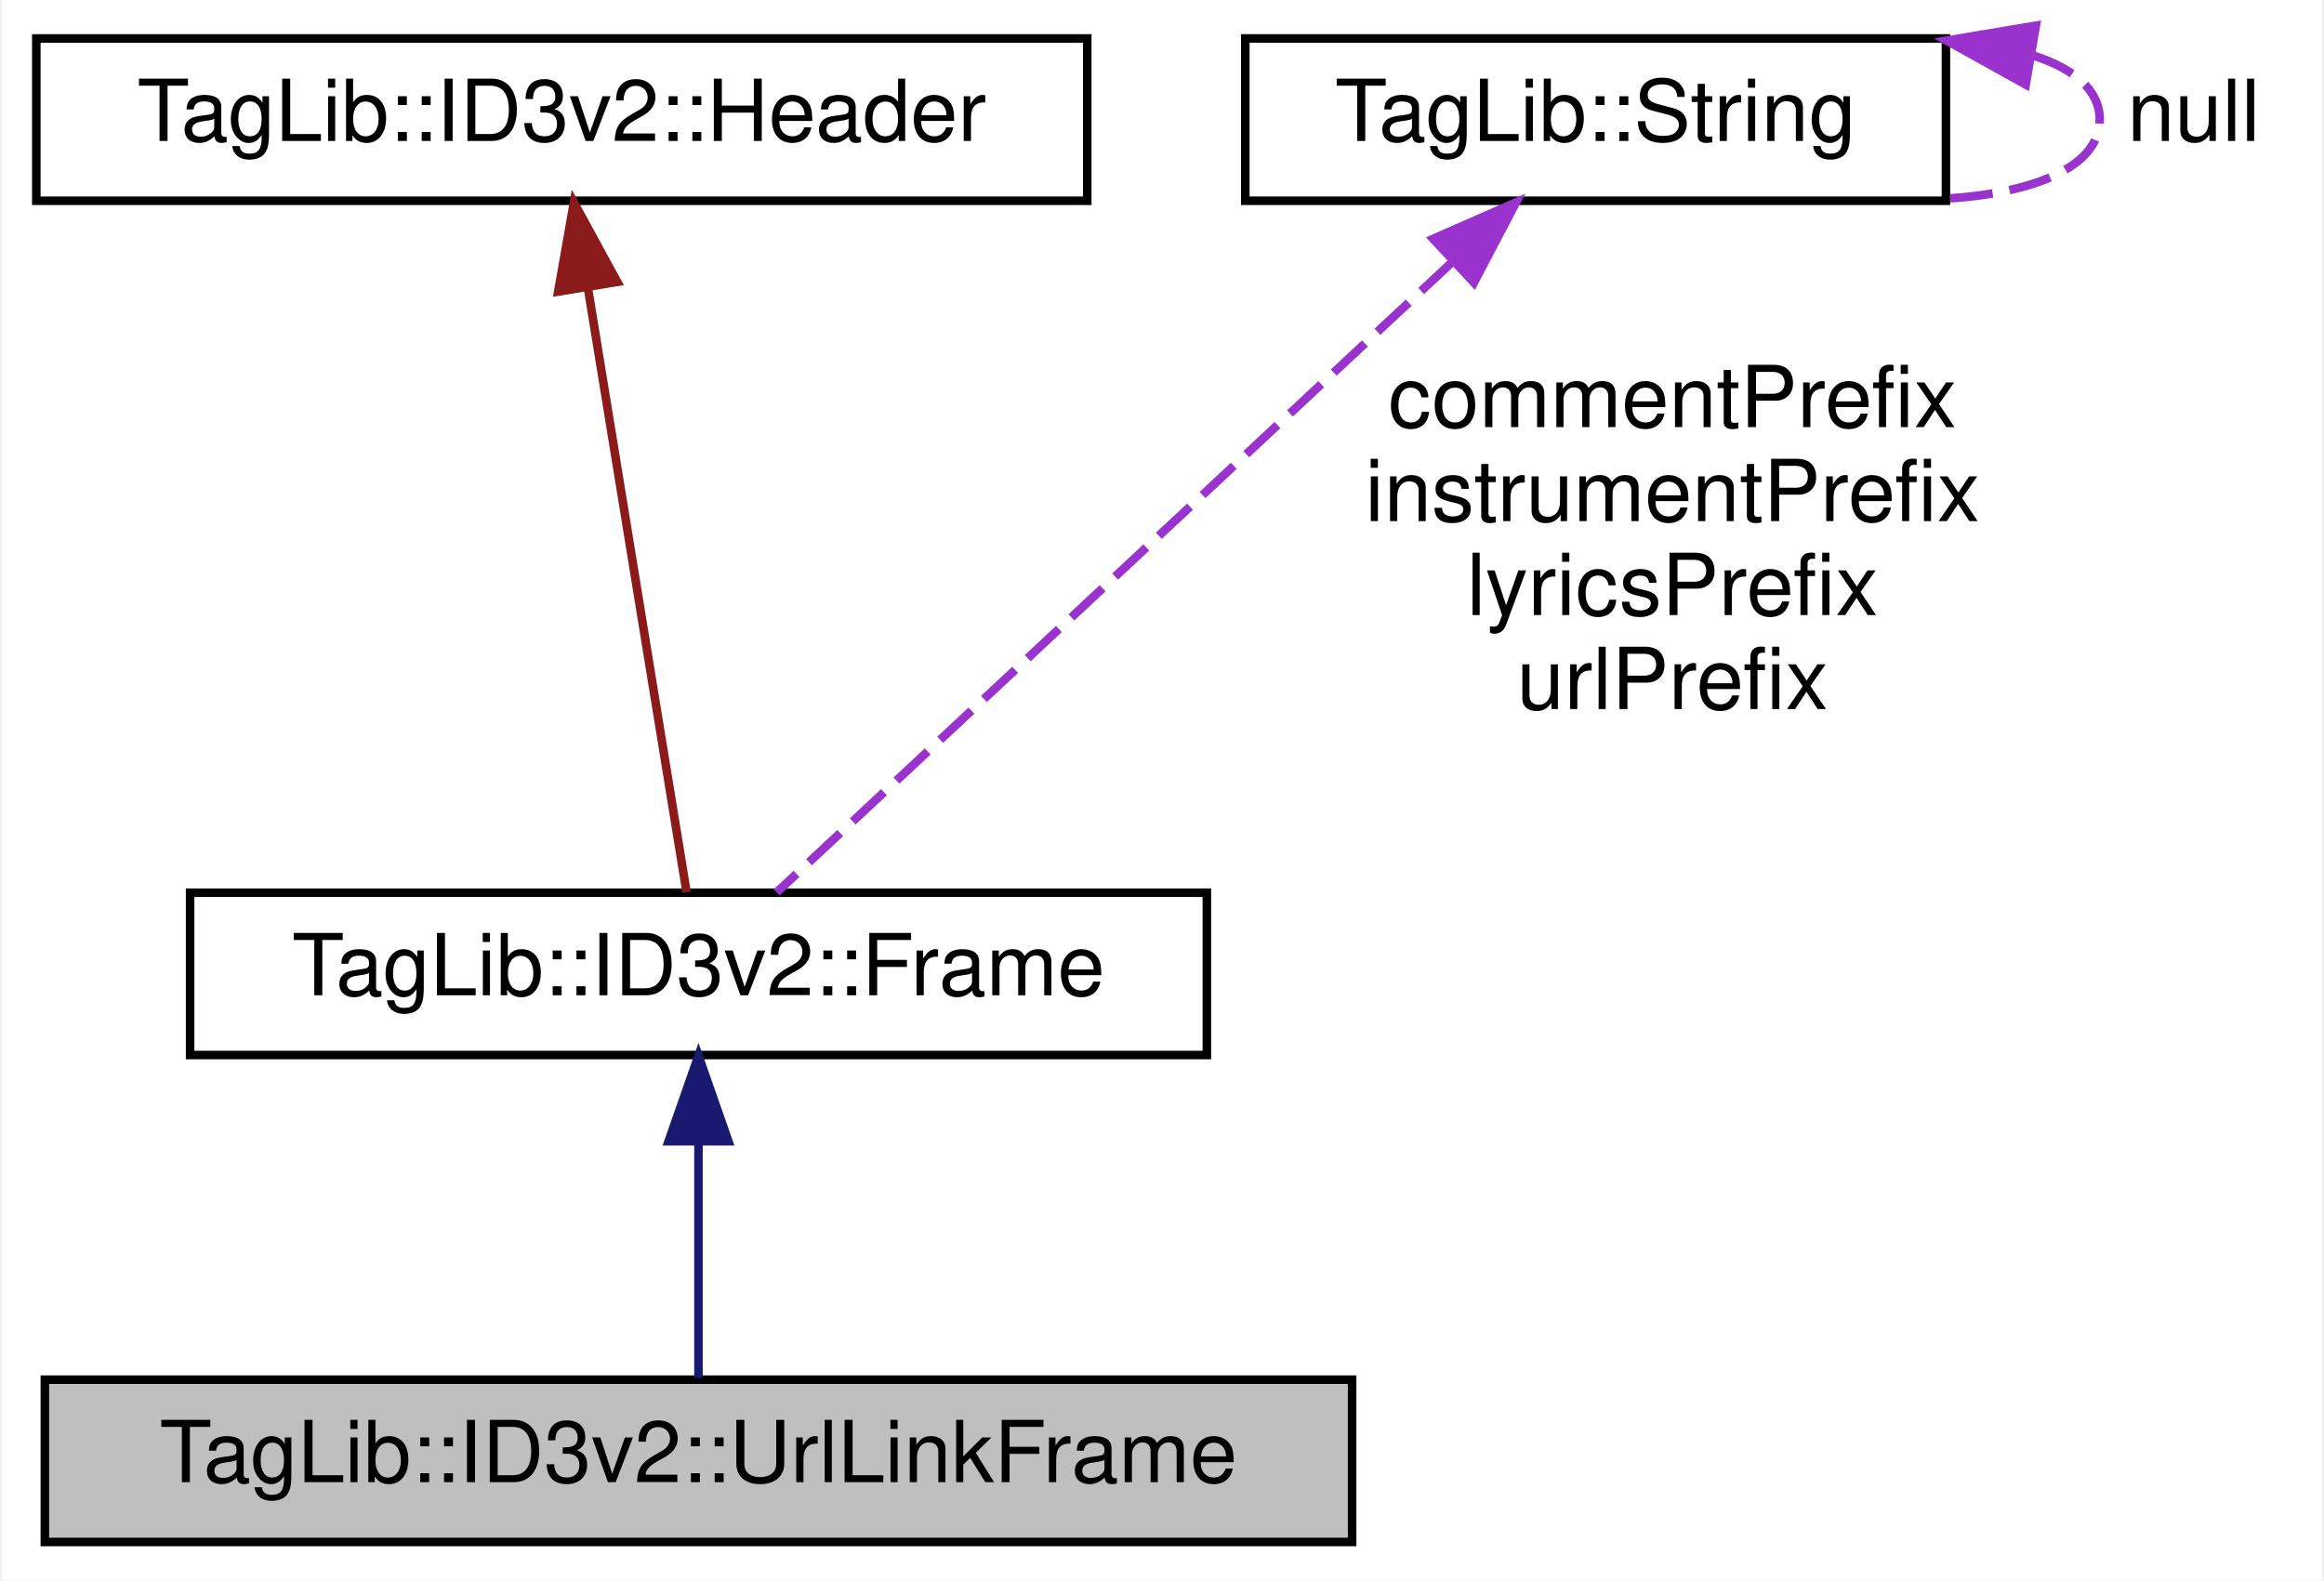
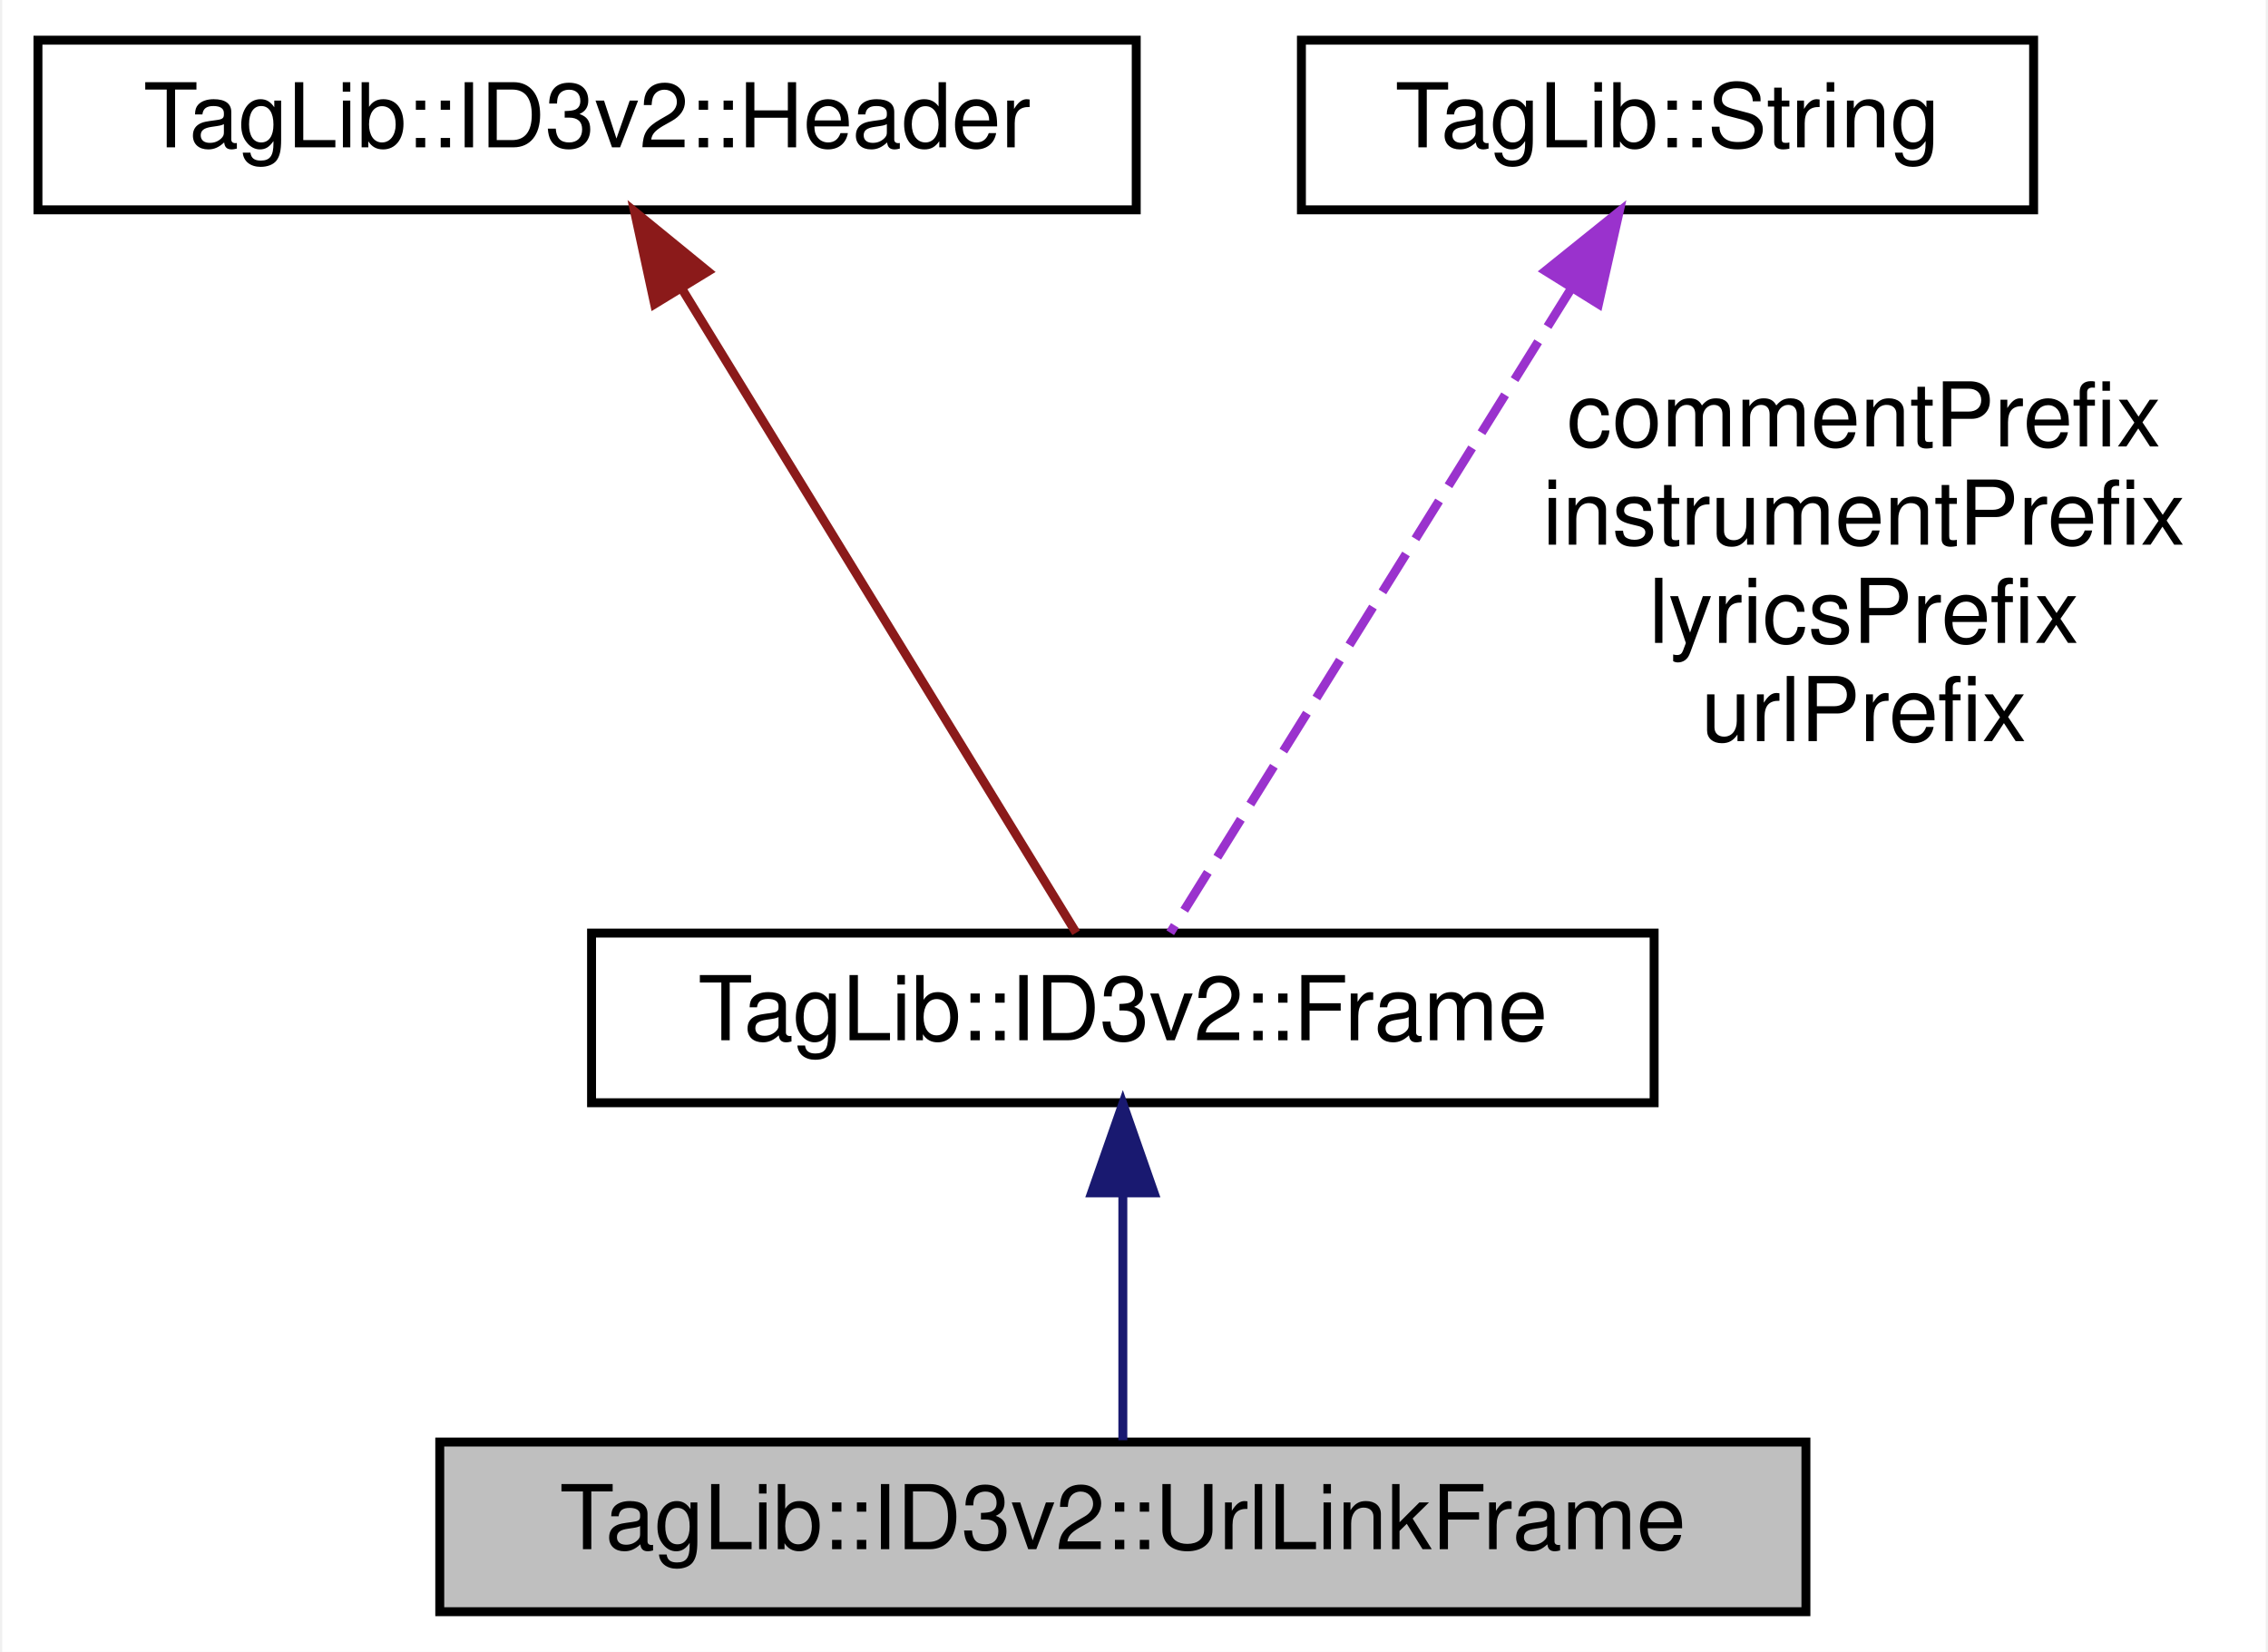
- <svg xmlns="http://www.w3.org/2000/svg" xmlns:xlink="http://www.w3.org/1999/xlink" width="272pt" height="185pt" viewBox="0.00 0.00 271.50 185.00">
+ <svg xmlns="http://www.w3.org/2000/svg" xmlns:xlink="http://www.w3.org/1999/xlink" width="254pt" height="185pt" viewBox="0.00 0.00 253.50 185.00">
  <g id="graph0" class="graph" transform="scale(1 1) rotate(0) translate(4 181)">
-     <polygon fill="white" stroke="transparent" points="-4,4 -4,-181 267.5,-181 267.5,4 -4,4" />
+     <polygon fill="white" stroke="transparent" points="-4,4 -4,-181 249.5,-181 249.5,4 -4,4" />
    <g id="node1" class="node">
      <g id="a_node1">
        <a xlink:title="ID3v2 URL frame.">
-           <polygon fill="#bfbfbf" stroke="black" points="1,-0.5 1,-19.5 154,-19.5 154,-0.5 1,-0.5" />
-           <text text-anchor="middle" x="77.5" y="-7.5" font-family="Helvetica,sans-Serif" font-size="10.00">TagLib::ID3v2::UrlLinkFrame</text>
+           <polygon fill="#bfbfbf" stroke="black" points="45,-0.5 45,-19.5 198,-19.5 198,-0.5 45,-0.5" />
+           <text text-anchor="middle" x="121.5" y="-7.5" font-family="Helvetica,sans-Serif" font-size="10.00">TagLib::ID3v2::UrlLinkFrame</text>
        </a>
      </g>
    </g>
    <g id="node2" class="node">
      <g id="a_node2">
        <a xlink:href="classTagLib_1_1ID3v2_1_1Frame.html" target="_top" xlink:title="ID3v2 frame implementation.">
-           <polygon fill="white" stroke="black" points="18,-57.5 18,-76.5 137,-76.5 137,-57.5 18,-57.5" />
-           <text text-anchor="middle" x="77.5" y="-64.5" font-family="Helvetica,sans-Serif" font-size="10.00">TagLib::ID3v2::Frame</text>
+           <polygon fill="white" stroke="black" points="62,-57.5 62,-76.5 181,-76.5 181,-57.5 62,-57.5" />
+           <text text-anchor="middle" x="121.5" y="-64.5" font-family="Helvetica,sans-Serif" font-size="10.00">TagLib::ID3v2::Frame</text>
        </a>
      </g>
    </g>
    <g id="edge1" class="edge">
-       <path fill="none" stroke="midnightblue" d="M77.5,-47.12C77.5,-37.82 77.5,-27.06 77.5,-19.71" />
-       <polygon fill="midnightblue" stroke="midnightblue" points="74,-47.41 77.5,-57.41 81,-47.41 74,-47.41" />
+       <path fill="none" stroke="midnightblue" d="M121.5,-47.12C121.5,-37.82 121.5,-27.06 121.5,-19.71" />
+       <polygon fill="midnightblue" stroke="midnightblue" points="118,-47.41 121.5,-57.41 125,-47.41 118,-47.41" />
    </g>
    <g id="node3" class="node">
      <g id="a_node3">
        <a xlink:href="classTagLib_1_1ID3v2_1_1Header.html" target="_top" xlink:title="An implementation of ID3v2 headers.">
          <polygon fill="white" stroke="black" points="0,-157.5 0,-176.5 123,-176.5 123,-157.5 0,-157.5" />
          <text text-anchor="middle" x="61.5" y="-164.5" font-family="Helvetica,sans-Serif" font-size="10.00">TagLib::ID3v2::Header</text>
        </a>
      </g>
    </g>
    <g id="edge2" class="edge">
-       <path fill="none" stroke="#8b1a1a" d="M64.57,-147.22C68.04,-125.95 73.55,-92.22 76.11,-76.54" />
-       <polygon fill="#8b1a1a" stroke="#8b1a1a" points="61.08,-146.87 62.92,-157.3 67.99,-148 61.08,-146.87" />
+       <path fill="none" stroke="#8b1a1a" d="M72.11,-148.67C85.06,-127.52 106.45,-92.58 116.27,-76.54" />
+       <polygon fill="#8b1a1a" stroke="#8b1a1a" points="69.06,-146.95 66.82,-157.3 75.03,-150.6 69.06,-146.95" />
    </g>
    <g id="node4" class="node">
      <g id="a_node4">
        <a xlink:href="classTagLib_1_1String.html" target="_top" xlink:title="A wide string class suitable for unicode.">
          <polygon fill="white" stroke="black" points="141.5,-157.5 141.5,-176.5 223.5,-176.5 223.5,-157.5 141.5,-157.5" />
          <text text-anchor="middle" x="182.5" y="-164.5" font-family="Helvetica,sans-Serif" font-size="10.00">TagLib::String</text>
        </a>
      </g>
    </g>
    <g id="edge3" class="edge">
-       <path fill="none" stroke="#9a32cd" stroke-dasharray="5,2" d="M165.74,-150.35C143.3,-129.42 104.3,-93.01 86.65,-76.54" />
-       <polygon fill="#9a32cd" stroke="#9a32cd" points="163.48,-153.04 173.18,-157.3 168.26,-147.92 163.48,-153.04" />
-       <text text-anchor="middle" x="191.5" y="-131" font-family="Helvetica,sans-Serif" font-size="10.00"> commentPrefix</text>
-       <text text-anchor="middle" x="191.5" y="-120" font-family="Helvetica,sans-Serif" font-size="10.00">instrumentPrefix</text>
-       <text text-anchor="middle" x="191.5" y="-109" font-family="Helvetica,sans-Serif" font-size="10.00">lyricsPrefix</text>
-       <text text-anchor="middle" x="191.5" y="-98" font-family="Helvetica,sans-Serif" font-size="10.00">urlPrefix</text>
-     </g>
-     <g id="edge4" class="edge">
-       <path fill="none" stroke="#9a32cd" stroke-dasharray="5,2" d="M233.76,-174.49C238.51,-172.95 241.5,-170.45 241.5,-167 241.5,-161.48 233.84,-158.4 223.58,-157.75" />
-       <polygon fill="#9a32cd" stroke="#9a32cd" points="232.84,-171.1 223.58,-176.25 234.03,-178 232.84,-171.1" />
-       <text text-anchor="middle" x="252.5" y="-164.5" font-family="Helvetica,sans-Serif" font-size="10.00"> null</text>
+       <path fill="none" stroke="#9a32cd" stroke-dasharray="5,2" d="M171.71,-148.67C158.55,-127.52 136.8,-92.58 126.81,-76.54" />
+       <polygon fill="#9a32cd" stroke="#9a32cd" points="168.83,-150.66 177.09,-157.3 174.77,-146.96 168.83,-150.66" />
+       <text text-anchor="middle" x="204.5" y="-131" font-family="Helvetica,sans-Serif" font-size="10.00"> commentPrefix</text>
+       <text text-anchor="middle" x="204.5" y="-120" font-family="Helvetica,sans-Serif" font-size="10.00">instrumentPrefix</text>
+       <text text-anchor="middle" x="204.5" y="-109" font-family="Helvetica,sans-Serif" font-size="10.00">lyricsPrefix</text>
+       <text text-anchor="middle" x="204.5" y="-98" font-family="Helvetica,sans-Serif" font-size="10.00">urlPrefix</text>
    </g>
  </g>
</svg>
